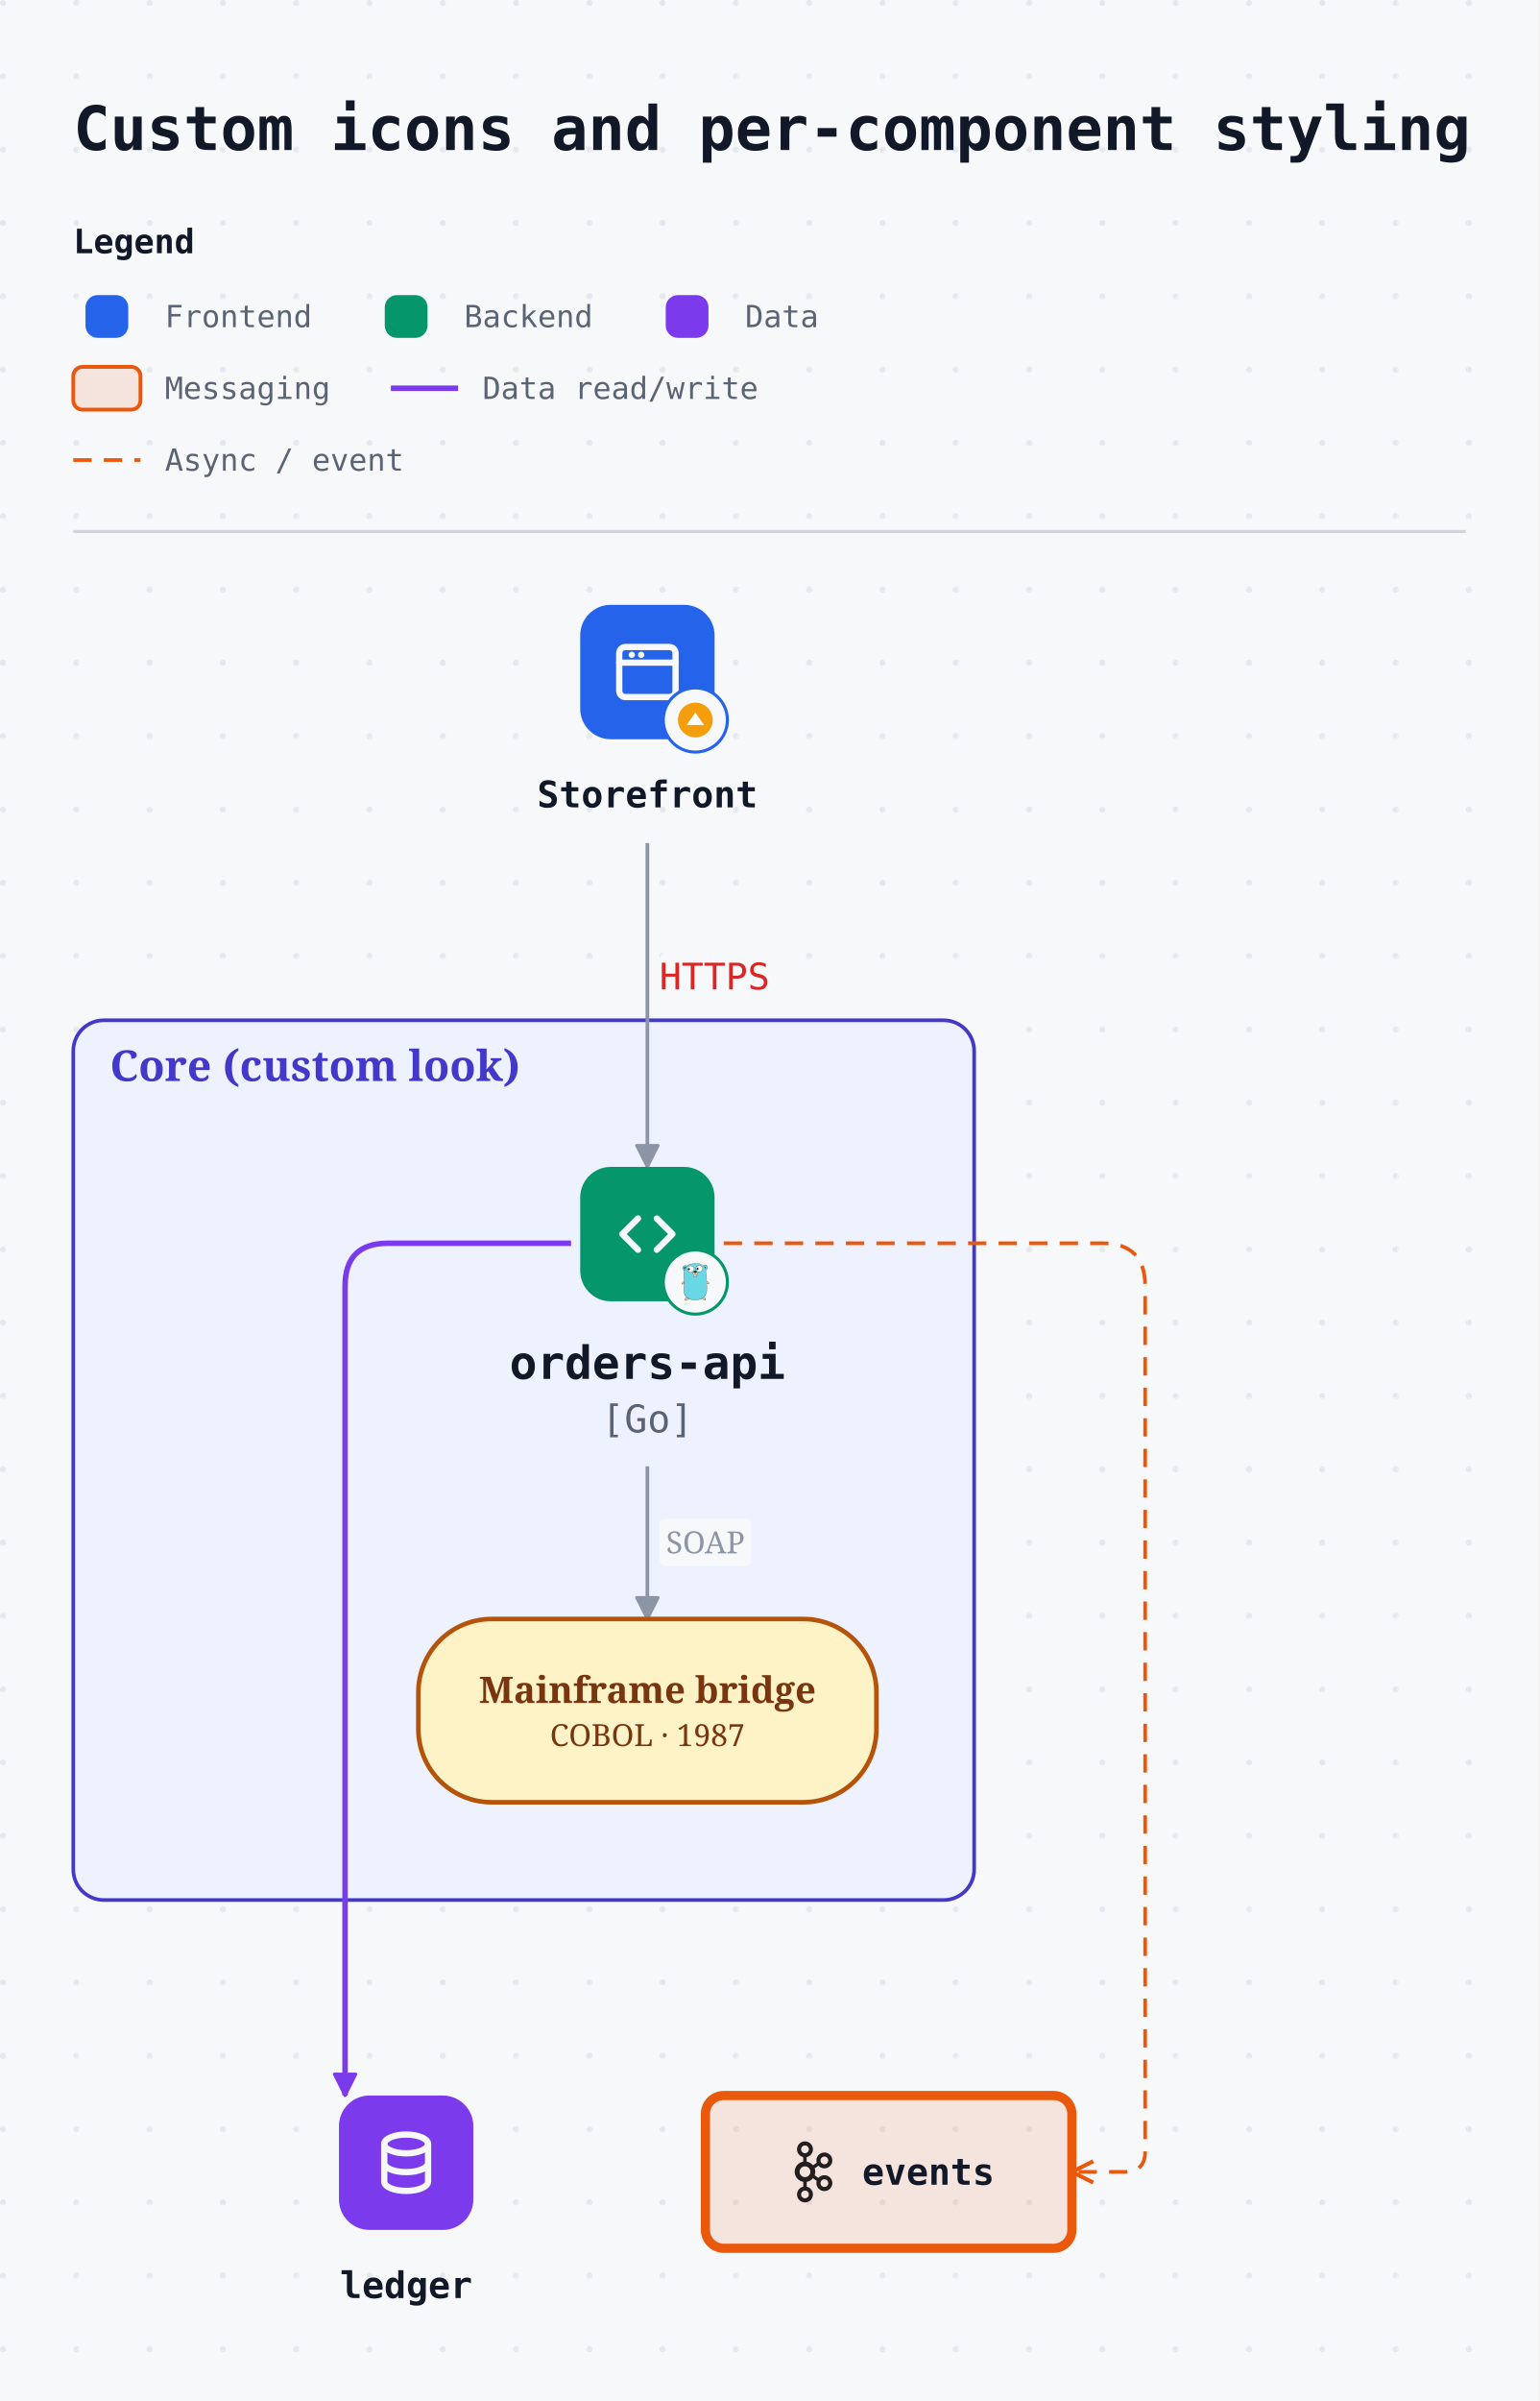
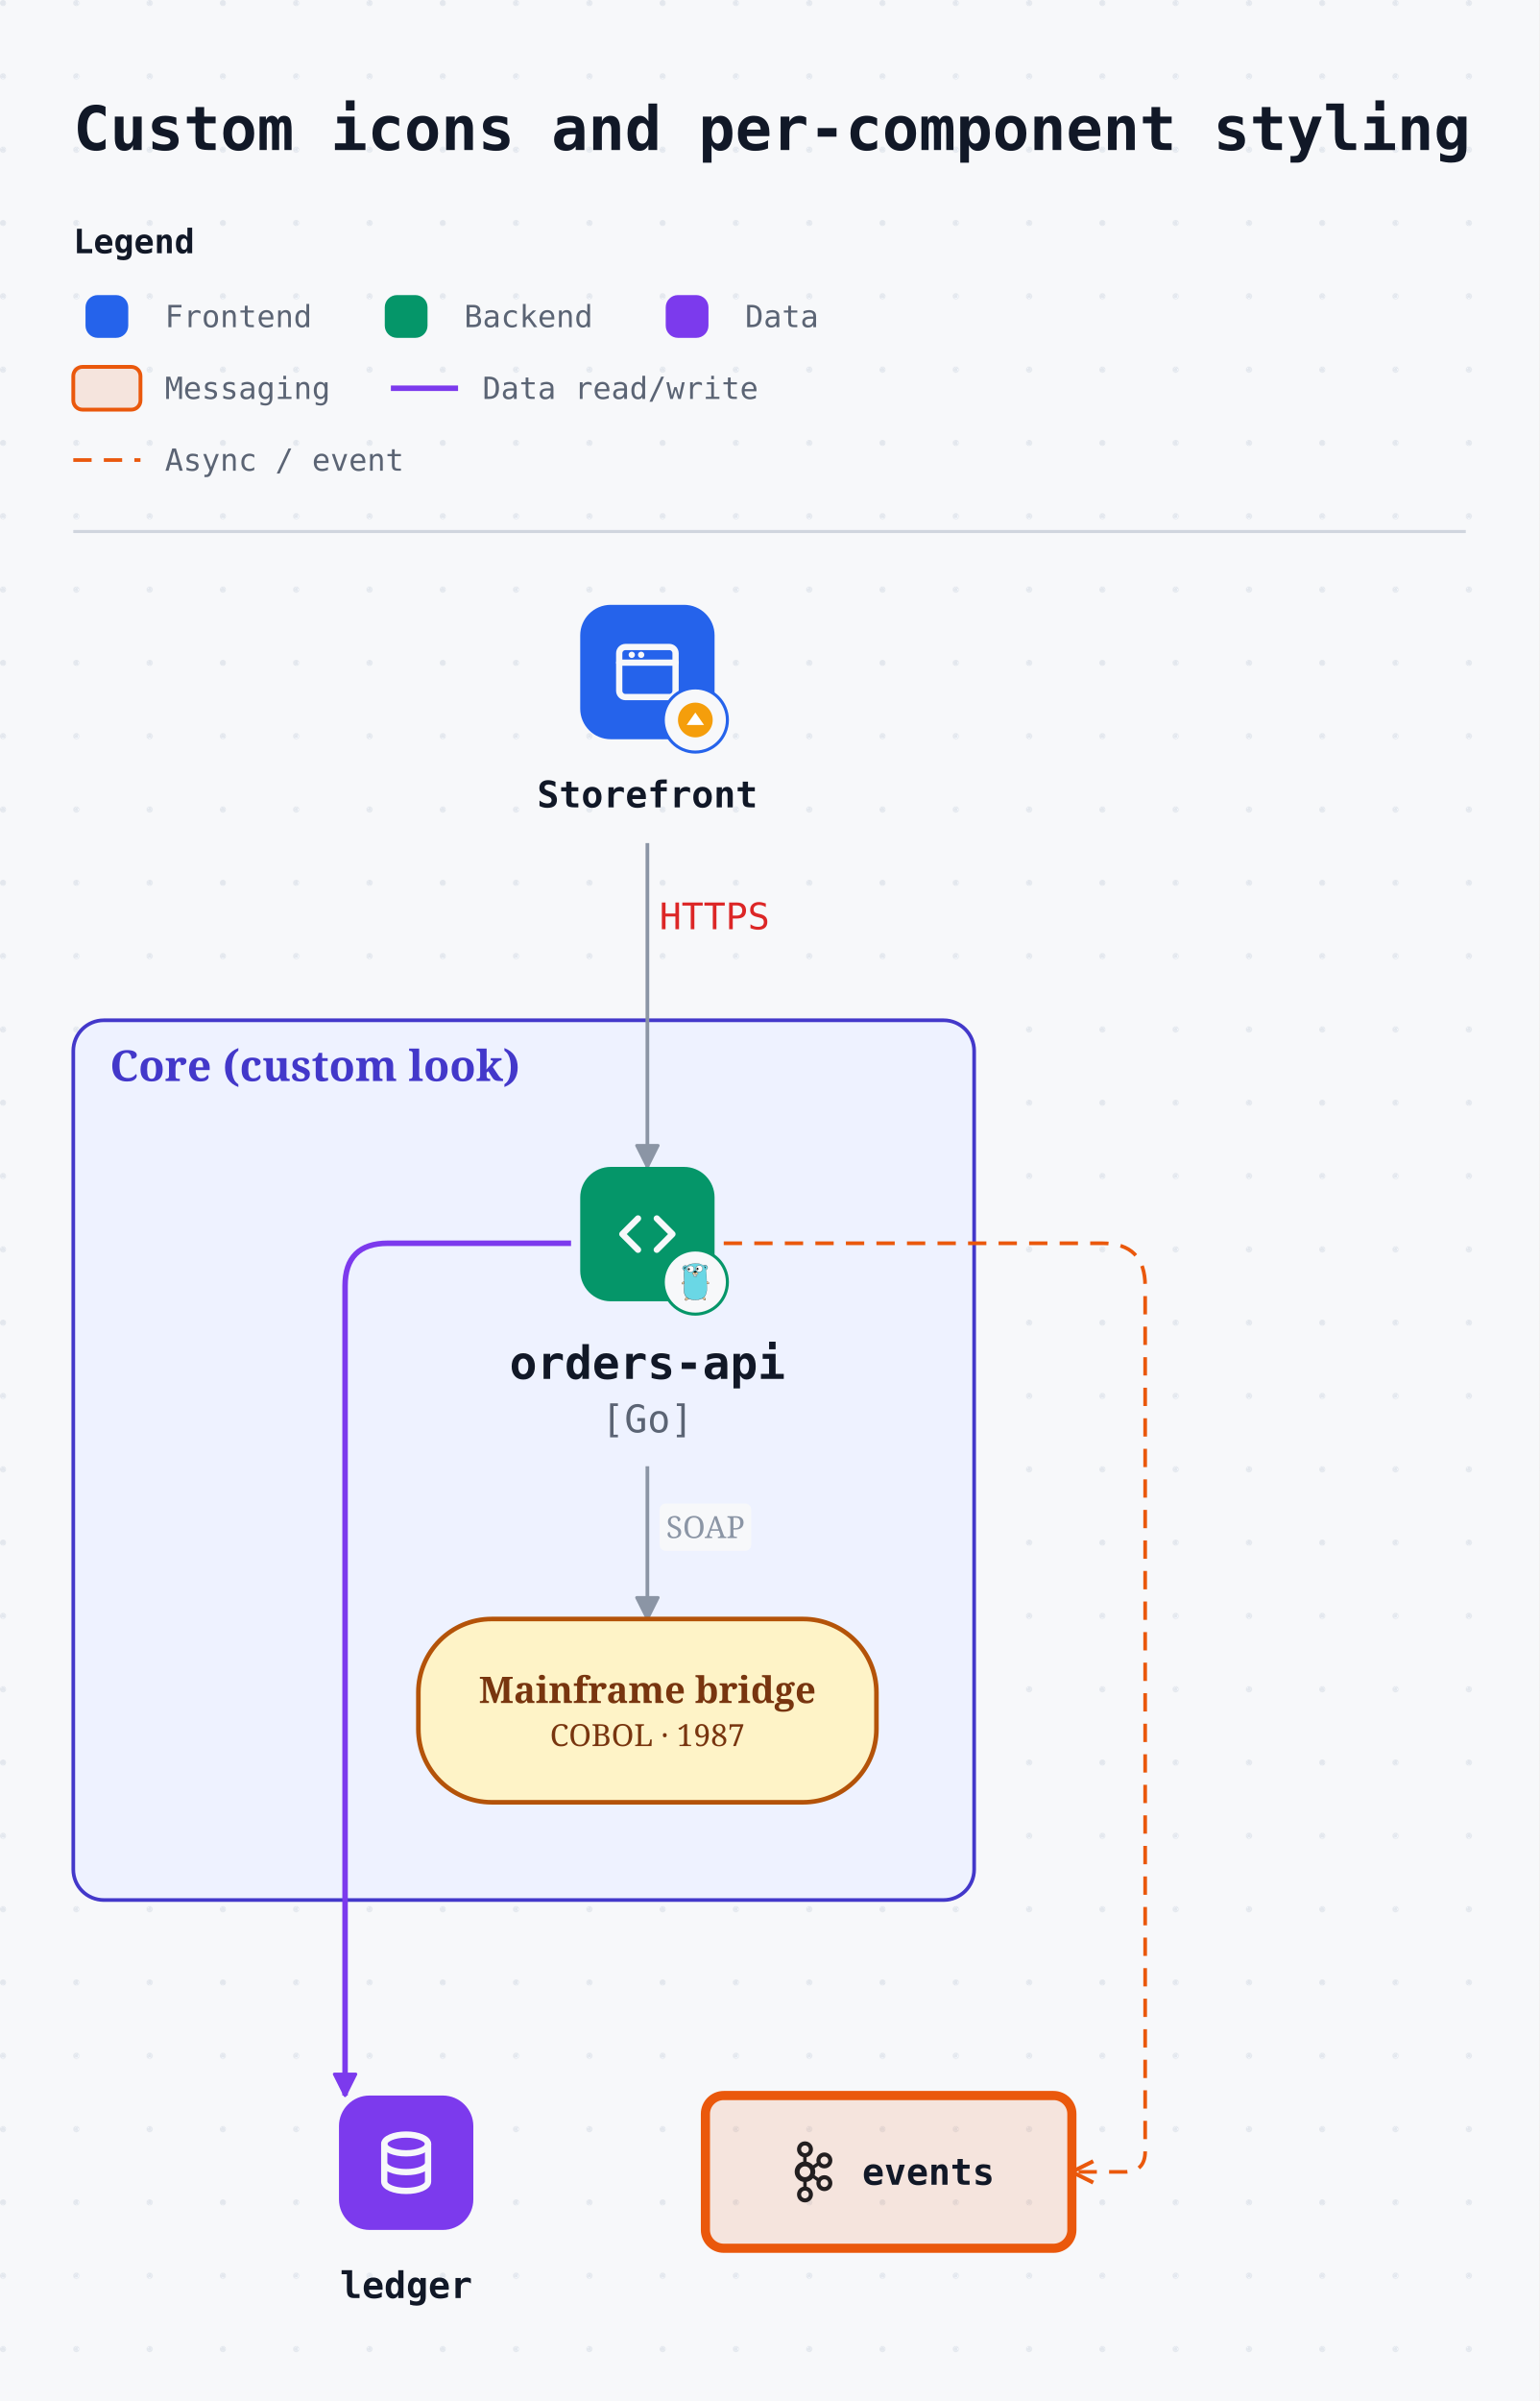
<svg xmlns="http://www.w3.org/2000/svg" xmlns:xlink="http://www.w3.org/1999/xlink" version="1.1" width="504" height="786" viewBox="0 0 504 786" font-family="JetBrains Mono, ui-monospace, SFMono-Regular, Menlo, Consolas, monospace">
  <defs>
    <pattern id="canvas-grid" width="24" height="24" patternUnits="userSpaceOnUse">
      <circle cx="1" cy="1" r="1" fill="#e3e7ed" />
    </pattern>
    <marker id="marker-arrow-1" viewBox="-1 -1 9 9" refX="7" refY="3.5" markerWidth="9" markerHeight="9" markerUnits="userSpaceOnUse" orient="auto-start-reverse">
      <path d="M0 0 L7 3.5 L0 7 Z" fill="#7c3aed" stroke="#7c3aed" stroke-width="1" stroke-linejoin="round" />
    </marker>
    <marker id="marker-arrow-0" viewBox="-1 -1 9 9" refX="7" refY="3.5" markerWidth="9" markerHeight="9" markerUnits="userSpaceOnUse" orient="auto-start-reverse">
      <path d="M0 0 L7 3.5 L0 7 Z" fill="#8b95a5" stroke="#8b95a5" stroke-width="1" stroke-linejoin="round" />
    </marker>
    <marker id="marker-open-2" viewBox="-1 -1 9 9" refX="7" refY="3.5" markerWidth="9" markerHeight="9" markerUnits="userSpaceOnUse" orient="auto-start-reverse">
      <path d="M0 0 L7 3.5 L0 7" fill="none" stroke="#ea580c" stroke-width="1.3" stroke-linejoin="round" />
    </marker>
  </defs>
  <rect width="100%" height="100%" fill="#f7f8fa" />
  <rect width="100%" height="100%" fill="url(#canvas-grid)" />
  <text x="24.0" y="49.1" text-anchor="start" font-size="20" font-weight="bold" fill="#111827">Custom icons and per-component styling</text>
  <rect x="24.0" y="334.0" width="295.0" height="288.0" rx="10.0" fill="#eef2ff" fill-opacity="1.000" stroke="#4338ca" stroke-width="1.2" />
  <text x="36.0" y="353.9" font-size="14" font-weight="bold" fill="#4338ca" font-family="Georgia, serif">Core (custom look)</text>
  <path d="M 212.0 276.0 L 212.0 382.0" fill="none" stroke="#8b95a5" stroke-width="1.2" marker-end="url(#marker-arrow-0)" />
  <path d="M 212.0 480.0 L 212.0 530.0" fill="none" stroke="#8b95a5" stroke-width="1.2" marker-end="url(#marker-arrow-0)" />
  <path d="M 187.0 407.0 L 127.0 407.0 Q 113.0 407.0 113.0 421.0 L 113.0 686.0" fill="none" stroke="#7c3aed" stroke-width="1.8" marker-end="url(#marker-arrow-1)" />
  <path d="M 237.0 407.0 L 361.0 407.0 Q 375.0 407.0 375.0 421.0 L 375.0 704.3 Q 375.0 711.0 368.3 711.0 L 351.0 711.0" fill="none" stroke="#ea580c" stroke-width="1.2" stroke-dasharray="6 4" marker-end="url(#marker-open-2)" />
  <rect x="190.0" y="198.0" width="44.0" height="44.0" rx="10.0" fill="#2563eb" />
  <svg class="node-tech-icon" x="199.7" y="207.7" width="24.6" height="24.6" viewBox="0 0 24 24" preserveAspectRatio="xMidYMid meet">
    <g fill="none" stroke-width="2" stroke-linecap="round" stroke-linejoin="round" stroke="#f7f8fa">
      <rect x="3" y="4" width="18" height="16" rx="2" />
      <path d="M3 9h18M7 6.5h.01M10 6.5h.01" />
    </g>
  </svg>
  <circle cx="227.7" cy="235.7" r="10.5" fill="#f7f8fa" stroke="#2563eb" stroke-width="1" />
  <svg class="node-tech-icon" x="221.2" y="229.2" width="13.0" height="13.0" viewBox="0 0 32 32" preserveAspectRatio="xMidYMid meet">
    <circle cx="16" cy="16" r="14" fill="#f59e0b" />
    <path d="M9 20l7-10 7 10z" fill="#fff" />
  </svg>
  <text x="212.0" y="264.3" text-anchor="middle" font-size="12" font-weight="bold" fill="#111827">
    <tspan>Storefront</tspan>
  </text>
  <rect x="190.0" y="382.0" width="44.0" height="44.0" rx="10.0" fill="#059669" />
  <svg class="node-tech-icon" x="199.7" y="391.7" width="24.6" height="24.6" viewBox="0 0 24 24" preserveAspectRatio="xMidYMid meet">
    <g fill="none" stroke-width="2" stroke-linecap="round" stroke-linejoin="round" stroke="#f7f8fa">
      <path d="M9 7l-5 5 5 5M15 7l5 5-5 5" />
    </g>
  </svg>
  <circle cx="227.7" cy="419.7" r="10.5" fill="#f7f8fa" stroke="#059669" stroke-width="1" />
  <svg class="node-tech-icon" x="221.2" y="413.2" width="13.0" height="13.0" viewBox="0 0 128 128" preserveAspectRatio="xMidYMid meet">
    <defs>
      <path id="n2b-go-original-a" d="M18.8 1h90.5v126H18.8z" />
    </defs>
    <clipPath id="n2b-go-original-b">
      <use xlink:href="#n2b-go-original-a" overflow="visible" />
    </clipPath>
    <path fill-rule="evenodd" clip-rule="evenodd" fill="#F6D2A2" d="M21.1 68.7c.2 3.5 3.7 1.9 5.3.8 1.5-1.1 2-.2 2.1-2.3.1-1.4.2-2.7.2-4.1-2.3-.2-4.8.3-6.7 1.7-.9.7-2.8 3-.9 3.9" clip-path="url(#n2b-go-original-b)" />
    <path d="M23 71.2c-.7 0-2-.3-2.2-2.3-.6-.4-.8-.9-.8-1.2-.1-1.2 1.2-2.6 1.9-3.1 1.6-1.2 3.7-1.8 5.9-1.8h1.3v.3c.1 1.1 0 2.2-.1 3.2 0 .3 0 .6-.1.9-.1 1.5-.4 1.7-1.1 2-.3.1-.6.2-1.1.6-.5.3-2.2 1.4-3.7 1.4zm4.8-7.8c-2.1 0-4 .6-5.5 1.7-.7.5-1.7 1.7-1.6 2.5 0 .3.2.6.6.8l.2.1v.2c.1 1.6.9 1.8 1.5 1.8 1 0 2.4-.7 3.3-1.3.6-.4 1-.5 1.3-.6.5-.2.6-.2.7-1.4 0-.3 0-.6.1-.9.1-.9.1-1.9.1-2.8-.3-.1-.5-.1-.7-.1z" clip-path="url(#n2b-go-original-b)" />
    <path fill-rule="evenodd" clip-rule="evenodd" fill="#C6B198" d="M21.1 68.7c.5-.2 1.1-.3 1.4-.8" clip-path="url(#n2b-go-original-b)" />
    <path d="M21.1 69c-.1 0-.3-.1-.3-.2-.1-.2 0-.4.2-.4.1 0 .2-.1.2-.1.4-.2.8-.3 1-.6.1-.1.3-.2.5-.1.1.1.2.3.1.5-.4.5-.9.7-1.3.8l-.2.1h-.2z" clip-path="url(#n2b-go-original-b)" />
    <path fill-rule="evenodd" clip-rule="evenodd" fill="#6AD7E5" d="M29.3 26.4c-13.6-3.8-3.5-21.1 7.4-14l-7.4 14z" clip-path="url(#n2b-go-original-b)" />
    <path d="M29.5 26.8l-.3-.1c-7-2-6.9-7-6.7-8.5.5-3.8 4.1-7.8 8.9-7.8 1.9 0 3.7.6 5.5 1.8l.3.2-7.7 14.4zm1.9-15.7c-4.5 0-7.8 3.7-8.3 7.2-.5 3.6 1.7 6.4 6 7.7l7.1-13.5c-1.5-.9-3.1-1.4-4.8-1.4z" clip-path="url(#n2b-go-original-b)" />
    <path fill-rule="evenodd" clip-rule="evenodd" fill="#6AD7E5" d="M89.6 11.1c10.7-7.5 20.5 9.5 8 13.8l-8-13.8z" clip-path="url(#n2b-go-original-b)" />
    <path d="M97.5 25.3L89.2 11l.3-.2c1.9-1.3 3.8-2 5.7-2 4.6 0 7.9 3.8 8.6 7.5.3 1.5.6 6.6-6 8.8l-.3.2zm-7.4-14l7.7 13.3c3.9-1.4 5.9-4.4 5.3-8-.6-3.4-3.7-6.9-7.9-6.9-1.7-.1-3.4.4-5.1 1.6z" clip-path="url(#n2b-go-original-b)" />
    <path fill-rule="evenodd" clip-rule="evenodd" fill="#F6D2A2" d="M92 112.3c2.7 1.7 7.7 6.8 3.6 9.3-3.9 3.6-6.1-4-9.6-5 1.5-2 3.4-3.9 6-4.3" clip-path="url(#n2b-go-original-b)" />
    <path d="M93.5 122.9c-1.6 0-3-1.6-4.2-3.1-1.1-1.2-2.2-2.5-3.4-2.9l-.5-.1.3-.4c1.2-1.7 3.2-3.9 6.2-4.4h.1l.1.1c1.7 1.1 5.4 4.2 5.3 7.1 0 1.1-.6 2-1.7 2.7-.7.7-1.4 1-2.2 1zm-7-6.5c1.2.5 2.2 1.8 3.2 2.9 1.2 1.5 2.4 2.8 3.7 2.8.6 0 1.2-.3 1.8-.9h.1c.9-.6 1.4-1.3 1.4-2.2 0-2.3-2.9-5.2-4.9-6.5-1.8.5-3.6 1.7-5.3 3.9zm9.1 5.5c-.1 0-.2-.1-.3-.2-.2-.4-.4-.9-.5-1.3-.3-.8-.6-1.6-1.2-2.2-.1-.1-.1-.3 0-.5.1-.1.3-.1.5 0 .7.7 1.1 1.6 1.4 2.5l.5 1.2c.1.2 0 .4-.1.5h-.3z" clip-path="url(#n2b-go-original-b)" />
    <path fill-rule="evenodd" clip-rule="evenodd" fill="#F6D2A2" d="M43.2 118.1c-3.2.5-5 3.4-7.7 4.9-2.5 1.5-3.5-.5-3.7-.9-.4-.2-.4.2-1-.4-2.3-3.7 2.4-6.4 4.9-8.2 3.5-.8 5.7 2.2 7.5 4.6" clip-path="url(#n2b-go-original-b)" />
    <path d="M33.8 123.8c-1.3 0-2-1.1-2.2-1.5h-.1c-.3 0-.5-.1-.9-.5v-.1c-2.2-3.5 1.6-6.2 4.1-8l.9-.6h.2c.4-.1.7-.1 1.1-.1 3 0 4.9 2.6 6.5 4.7l.5.7-.6.1c-1.9.3-3.3 1.5-4.7 2.7-.9.8-1.8 1.5-2.8 2.1-.8.3-1.4.5-2 .5zm-2.2-2.1c.1 0 .2 0 .4.1h.1l.1.1c.2.3.7 1.2 1.7 1.2.5 0 1-.2 1.5-.5 1-.5 1.9-1.3 2.7-2 1.3-1.1 2.7-2.3 4.5-2.8-1.5-2-3.3-4.2-5.8-4.2-.3 0-.6 0-.9.1l-.8.6c-2.6 1.8-5.8 4.1-3.9 7.1.1.2.2.3.4.3zm.2.7c-.2 0-.4-.2-.3-.4.1-1 .6-1.7 1.1-2.5.3-.4.5-.8.7-1.2.1-.2.3-.2.4-.2.2.1.2.3.2.4-.2.5-.5.9-.8 1.3-.5.7-.9 1.3-1 2.1 0 .4-.1.5-.3.5z" clip-path="url(#n2b-go-original-b)" />
    <path fill-rule="evenodd" clip-rule="evenodd" d="M29.9 21.7c-1.8-.9-3.1-2.2-2-4.3 1-1.9 2.9-1.7 4.7-.8l-2.7 5.1zm64.9-1.8c1.8-.9 3.1-2.2 2-4.3-1-1.9-2.9-1.7-4.7-.8l2.7 5.1z" clip-path="url(#n2b-go-original-b)" />
    <path fill-rule="evenodd" clip-rule="evenodd" fill="#F6D2A2" d="M107.1 68.2c-.2 3.5-3.7 1.9-5.3.8-1.5-1.1-2-.2-2.1-2.3-.1-1.4-.2-2.7-.2-4.1 2.3-.2 4.8.3 6.7 1.7 1 .8 2.8 3 .9 3.9" clip-path="url(#n2b-go-original-b)" />
    <path d="M105.3 70.7c-1.5 0-3.2-1.1-3.7-1.4-.5-.3-.8-.5-1.1-.6-.8-.3-1-.5-1.1-2 0-.3 0-.6-.1-.9-.1-1-.2-2.1-.1-3.2v-.3h1.3c2.2 0 4.3.6 5.9 1.8.7.5 2 1.9 1.9 3.1 0 .4-.2.9-.8 1.2-.2 2-1.5 2.3-2.2 2.3zM99.8 63c0 .9 0 1.9.1 2.8 0 .3 0 .6.1.9.1 1.2.2 1.2.7 1.4.3.1.7.3 1.3.6.9.6 2.3 1.3 3.3 1.3.6 0 1.4-.2 1.5-1.8V68l.2-.1c.4-.2.6-.4.6-.8.1-.8-.9-2-1.6-2.5-1.5-1.1-3.5-1.7-5.5-1.7-.2.1-.4.1-.7.1z" clip-path="url(#n2b-go-original-b)" />
    <path fill-rule="evenodd" clip-rule="evenodd" fill="#C6B198" d="M107.1 68.2c-.5-.2-1.1-.3-1.4-.8" clip-path="url(#n2b-go-original-b)" />
    <path d="M107.1 68.6h-.1l-.2-.1c-.5-.2-1-.3-1.3-.8-.1-.1-.1-.4.1-.5.1-.1.4-.1.5.1.2.3.6.4 1 .6.1 0 .2.1.2.1.2.1.3.3.2.4-.1.1-.3.2-.4.2z" clip-path="url(#n2b-go-original-b)" />
    <path fill-rule="evenodd" clip-rule="evenodd" fill="#6AD7E5" d="M62.8 4c13.6 0 26.3 1.9 33 15 6 14.6 3.8 30.4 4.8 45.9.8 13.3 2.5 28.6-3.6 40.9-6.5 12.9-22.7 16.2-36 15.7-10.5-.4-23.1-3.8-29.1-13.4-6.9-11.2-3.7-27.9-3.2-40.4.6-14.8-4-29.7.9-44.1C34.5 8.5 48.1 5.1 62.8 4" clip-path="url(#n2b-go-original-b)" />
    <path d="M63.3 121.9h-2.5c-4.1-.1-10.3-.8-16.4-3.3-5.9-2.4-10.2-5.8-13-10.3-5.6-9.1-4.6-21.6-3.7-32.7.2-2.8.4-5.4.5-7.9.2-5.2-.2-10.6-.7-15.7-.8-9.4-1.6-19.1 1.5-28.5 2.4-7 6.7-12 13.2-15.2 5.1-2.5 11.4-3.9 20.4-4.6C76 3.6 89.3 5.5 96 18.8c4.4 10.7 4.4 22.2 4.5 33.3 0 4.2 0 8.5.3 12.7.1 1.3.2 2.6.2 3.9.8 12.2 1.7 26-3.9 37.2-2.8 5.7-7.7 9.9-14.4 12.6-5.4 2.2-12.2 3.4-19.4 3.4zM62.8 4.3c-14.1 1.1-27.9 4.2-33 19.4-3.1 9.3-2.3 18.9-1.5 28.2.4 5.2.9 10.5.7 15.8-.1 2.5-.3 5.1-.5 7.9-.9 11-1.9 23.4 3.6 32.3 2.3 3.7 9.7 12.5 28.8 13.2h2.5c22.1 0 30.3-9.8 33.3-15.6 5.5-11 4.6-24.8 3.9-36.9-.1-1.3-.2-2.6-.2-3.9-.2-4.2-.3-8.5-.3-12.7-.1-11-.1-22.5-4.4-33.1C92.7 13 88.2 9 82 6.7c-6.4-2.1-13.6-2.4-19.2-2.4z" clip-path="url(#n2b-go-original-b)" />
    <path fill-rule="evenodd" clip-rule="evenodd" fill="#fff" d="M65.2 22.2c2.4 14.2 25.6 10.4 22.3-3.9-3-12.8-23.1-9.2-22.3 3.9" clip-path="url(#n2b-go-original-b)" />
    <path d="M76.2 31.5c-4.5 0-10.2-2.4-11.4-9.2-.2-3.2.8-6.1 2.9-8.3 2.3-2.5 5.8-3.9 9.4-3.9 4.2 0 9.2 2.2 10.6 8.3.8 3.4.2 6.4-1.7 8.8-2.1 2.6-5.8 4.3-9.8 4.3zm-10.7-9.3c.5 2.8 1.8 5 3.9 6.6 1.8 1.4 4.3 2.1 6.8 2.1 3.7 0 7.3-1.6 9.3-4.1 1.8-2.2 2.3-5.1 1.6-8.3-1.3-5.7-6-7.7-10-7.7-3.4 0-6.7 1.4-8.9 3.7-1.9 2-2.9 4.7-2.7 7.7z" clip-path="url(#n2b-go-original-b)" />
    <path fill-rule="evenodd" clip-rule="evenodd" fill="#fff" d="M37.5 24.5c3.2 12.3 22.9 9.2 22.2-3.2-.9-14.8-25.3-12-22.2 3.2" clip-path="url(#n2b-go-original-b)" />
    <path d="M48 32.7c-4.3 0-9.3-2.1-10.9-8.1-.7-3.5 0-6.7 2-9.1 2.2-2.7 5.8-4.3 9.7-4.3 5.2 0 10.7 3.1 11.1 10.1.2 2.9-.7 5.5-2.7 7.6-2.1 2.3-5.6 3.8-9.2 3.8zm.8-20.8c-3.7 0-7.1 1.5-9.2 4-1.9 2.3-2.5 5.2-1.8 8.5C39.2 30 44 32 48 32c3.4 0 6.7-1.3 8.8-3.6 1.8-1.9 2.7-4.4 2.5-7.1-.2-4.3-3.1-9.4-10.5-9.4z" clip-path="url(#n2b-go-original-b)" />
    <path fill-rule="evenodd" clip-rule="evenodd" fill="#fff" d="M68 39.2c0 1.8.4 3.9.1 5.9-.5.9-1.4 1-2.2 1.3-1.1-.2-2-.9-2.5-1.9-.3-2.2.1-4.4.2-6.6l4.4 1.3z" clip-path="url(#n2b-go-original-b)" />
    <path d="M65.9 46.8c-1.3-.2-2.3-1-2.8-2.1-.2-1.6-.1-3.1 0-4.6.1-.7.1-1.4.1-2.1v-.4l5.1 1.6v.2c0 .6.1 1.2.1 1.9.1 1.3.2 2.7 0 4v.1c-.4.8-1.1 1-1.8 1.3-.2-.1-.4 0-.7.1zm-2.2-2.4c.4.9 1.2 1.5 2.1 1.7.2-.1.4-.1.5-.2.6-.2 1.1-.4 1.4-.9.2-1.2.1-2.5 0-3.8 0-.6-.1-1.2-.1-1.7l-3.8-1.2c0 .6-.1 1.2-.1 1.7-.1 1.6-.2 3 0 4.4z" clip-path="url(#n2b-go-original-b)" />
    <path fill-rule="evenodd" clip-rule="evenodd" d="M46.3 22.5c0 2-1.5 3.6-3.3 3.6-1.8 0-3.3-1.6-3.3-3.6s1.5-3.6 3.3-3.6c1.8 0 3.3 1.6 3.3 3.6" clip-path="url(#n2b-go-original-b)" />
    <path fill-rule="evenodd" clip-rule="evenodd" fill="#fff" d="M45.2 23.3c0 .5-.4.9-.8.9s-.8-.4-.8-.9.4-.9.8-.9c.5 0 .8.4.8.9" clip-path="url(#n2b-go-original-b)" />
    <path fill-rule="evenodd" clip-rule="evenodd" d="M74.2 21.6c0 2-1.5 3.6-3.3 3.6-1.8 0-3.3-1.6-3.3-3.6s1.5-3.6 3.3-3.6c1.8 0 3.3 1.6 3.3 3.6" clip-path="url(#n2b-go-original-b)" />
    <path fill-rule="evenodd" clip-rule="evenodd" fill="#fff" d="M73.2 22.4c0 .5-.3.9-.8.9-.4 0-.8-.4-.8-.9s.3-.9.8-.9c.4 0 .8.4.8.9M58.4 39c-1.5 3.5.8 10.6 4.8 5.4-.3-2.2.1-4.4.2-6.6l-5 1.2z" clip-path="url(#n2b-go-original-b)" />
    <path d="M60.5 46.6c-.7 0-1.4-.4-1.9-1.2-1.1-1.6-1.3-4.6-.5-6.5l.1-.2 5.5-1.4v.4l-.1 2.2c-.1 1.5-.2 2.9 0 4.4v.1l-.1.1c-1 1.4-2 2.1-3 2.1zm-1.8-7.3c-.6 1.7-.4 4.4.5 5.7.4.6.8.9 1.3.9.7 0 1.5-.6 2.3-1.6-.2-1.5-.1-3 .1-4.4l.1-1.7-4.3 1.1z" clip-path="url(#n2b-go-original-b)" />
    <path fill-rule="evenodd" clip-rule="evenodd" fill="#F6D2A2" d="M58.9 32.2c-2.7.2-4.9 3.5-3.5 6 1.9 3.4 6-.3 8.6 0 3 .1 5.4 3.2 7.8.6 2.7-2.9-1.2-5.7-4.1-7l-8.8.4z" clip-path="url(#n2b-go-original-b)" />
    <path fill="#231F20" d="M69.7 40.2c-.9 0-1.8-.4-2.7-.8-.9-.4-1.9-.8-3-.8h-.3c-.8 0-1.7.3-2.7.7-1.1.4-2.2.7-3.2.7-1.2 0-2.1-.5-2.7-1.6-.7-1.2-.6-2.6.1-3.9.8-1.5 2.2-2.4 3.7-2.6l8.9-.4h.1c2.2.9 4.7 2.6 5.2 4.6.2 1-.1 2-.9 2.9-.8.9-1.6 1.2-2.5 1.2zM64.1 38c1.1 0 2.2.5 3.2.9.9.4 1.7.7 2.5.7.7 0 1.3-.3 1.9-.9.7-.7.9-1.5.8-2.3-.4-1.7-2.8-3.3-4.7-4.1l-8.7.4c-1.3.1-2.5 1-3.2 2.2-.6 1.1-.6 2.3-.1 3.3.5.9 1.1 1.3 2.1 1.3.9 0 1.9-.4 2.9-.7 1.1-.4 2-.7 3-.7 0-.2.1-.2.3-.1z" clip-path="url(#n2b-go-original-b)" />
    <path fill-rule="evenodd" clip-rule="evenodd" d="M58.6 32.1c-.2-4.7 8.8-5.3 9.8-1.4 1.1 4-9.4 4.9-9.8 1.4" clip-path="url(#n2b-go-original-b)" />
  </svg>
  <text x="212.0" y="451.4" text-anchor="middle" font-size="15" font-weight="bold" fill="#111827">
    <tspan>orders-api</tspan>
  </text>
  <text x="212.0" y="468.9" text-anchor="middle" font-size="12.5" fill="#5b6474">[Go]</text>
  <rect fill="#fef3c7" fill-opacity="1.000" stroke="#b45309" stroke-width="1.5" x="137.0" y="530.0" width="150.0" height="60.0" rx="24.0" />
  <text x="212.0" y="557.5" text-anchor="middle" font-size="12" font-weight="bold" fill="#78350f" font-family="Georgia, serif">
    <tspan>Mainframe bridge</tspan>
  </text>
  <text x="212.0" y="571.6" text-anchor="middle" font-size="10" font-weight="normal" fill="#78350f" font-family="Georgia, serif">
    <tspan>COBOL · 1987</tspan>
  </text>
  <rect x="111.0" y="686.0" width="44.0" height="44.0" rx="10.0" fill="#7c3aed" />
  <svg class="node-tech-icon" x="120.7" y="695.7" width="24.6" height="24.6" viewBox="0 0 24 24" preserveAspectRatio="xMidYMid meet">
    <g fill="none" stroke-width="2" stroke-linecap="round" stroke-linejoin="round" stroke="#f7f8fa">
      <ellipse cx="12" cy="6" rx="7" ry="3" />
      <path d="M5 6v12c0 1.7 3.1 3 7 3s7-1.3 7-3V6M5 12c0 1.7 3.1 3 7 3s7-1.3 7-3" />
    </g>
  </svg>
  <text x="133.0" y="752.3" text-anchor="middle" font-size="12" font-weight="bold" fill="#111827">
    <tspan>ledger</tspan>
  </text>
  <rect fill="#ea580c" fill-opacity="0.122" stroke="#ea580c" stroke-width="3.0" x="231.0" y="686.0" width="120.0" height="50.0" rx="6.0" />
  <svg class="node-tech-icon" x="256.4" y="701.0" width="20.0" height="20.0" viewBox="0 0 128 128" preserveAspectRatio="xMidYMid meet">
    <path d="M86.758 70.89c-4.992 0-9.465 2.208-12.528 5.68l-7.851-5.547a21.275 21.275 0 001.312-7.32c0-2.531-.46-4.95-1.27-7.203l7.837-5.488c3.062 3.457 7.523 5.652 12.5 5.652 9.207 0 16.703-7.48 16.703-16.672 0-9.195-7.496-16.672-16.703-16.672-9.211 0-16.707 7.477-16.707 16.672 0 1.645.25 3.23.699 4.735l-7.84 5.488a21.578 21.578 0 00-13.36-7.746v-9.43c7.567-1.586 13.27-8.293 13.27-16.312C62.82 7.53 55.324.055 46.117.055c-9.21 0-16.707 7.476-16.707 16.672 0 7.91 5.555 14.539 12.969 16.238v9.547c-10.117 1.773-17.84 10.59-17.84 21.191 0 10.652 7.797 19.5 17.992 21.211V95c-7.492 1.64-13.12 8.309-13.12 16.273 0 9.196 7.495 16.672 16.706 16.672 9.207 0 16.703-7.476 16.703-16.672 0-7.964-5.629-14.632-13.117-16.273V84.914a21.592 21.592 0 0013.133-7.625l7.902 5.586a16.45 16.45 0 00-.687 4.688c0 9.195 7.496 16.671 16.707 16.671 9.207 0 16.703-7.476 16.703-16.671 0-9.196-7.496-16.672-16.703-16.672zm0-38.984c4.465 0 8.097 3.63 8.097 8.086 0 4.453-3.632 8.082-8.097 8.082-4.469 0-8.102-3.629-8.102-8.082 0-4.457 3.633-8.086 8.102-8.086zm-48.742-15.18c0-4.456 3.632-8.081 8.101-8.081 4.465 0 8.098 3.625 8.098 8.082 0 4.457-3.633 8.082-8.098 8.082-4.469 0-8.101-3.625-8.101-8.082zm16.199 94.547c0 4.457-3.633 8.082-8.098 8.082-4.469 0-8.101-3.625-8.101-8.082 0-4.457 3.632-8.082 8.101-8.082 4.465 0 8.098 3.625 8.098 8.082zm-8.102-36.296c-6.226 0-11.293-5.059-11.293-11.274 0-6.219 5.067-11.277 11.293-11.277 6.23 0 11.297 5.058 11.297 11.277 0 6.215-5.066 11.274-11.297 11.274zm40.645 20.668c-4.469 0-8.102-3.625-8.102-8.082 0-4.458 3.633-8.083 8.102-8.083 4.465 0 8.097 3.625 8.097 8.082 0 4.458-3.632 8.083-8.097 8.083zm0 0" fill="#231f20" />
  </svg>
  <text x="304.0" y="715.2" text-anchor="middle" font-size="12" font-weight="bold" fill="#111827">
    <tspan>events</tspan>
  </text>
-   <rect x="216.0" y="312.0" width="36.0" height="15.5" rx="2" fill="#f7f8fa" />
-   <text x="234.0" y="323.9" text-anchor="middle" font-size="12" fill="#dc2626">HTTPS</text>
-   <rect x="216.0" y="497.2" width="30.0" height="15.5" rx="2" fill="#f7f8fa" />
-   <text x="231.0" y="508.5" text-anchor="middle" font-size="10" fill="#8b95a5" font-family="Georgia, serif">SOAP</text>
+   <rect x="216.0" y="292.2" width="36.0" height="15.5" rx="2" fill="#f7f8fa" />
+   <text x="234.0" y="304.2" text-anchor="middle" font-size="12" fill="#dc2626">HTTPS</text>
+   <rect x="216.0" y="492.2" width="30.0" height="15.5" rx="2" fill="#f7f8fa" />
+   <text x="231.0" y="503.5" text-anchor="middle" font-size="10" fill="#8b95a5" font-family="Georgia, serif">SOAP</text>
  <text x="24.0" y="82.9" font-size="11" font-weight="bold" fill="#111827">Legend</text>
  <rect x="28.0" y="96.6" width="14" height="14" rx="4" fill="#2563eb" />
  <text x="54.0" y="107.1" font-size="10" fill="#5b6474">Frontend</text>
  <rect x="126.0" y="96.6" width="14" height="14" rx="4" fill="#059669" />
  <text x="152.0" y="107.1" font-size="10" fill="#5b6474">Backend</text>
  <rect x="218.0" y="96.6" width="14" height="14" rx="4" fill="#7c3aed" />
  <text x="244.0" y="107.1" font-size="10" fill="#5b6474">Data</text>
  <rect x="24.0" y="120.1" width="22" height="14" rx="3" fill="#ea580c" fill-opacity="0.122" stroke="#ea580c" stroke-width="1.25" />
  <text x="54.0" y="130.6" font-size="10" fill="#5b6474">Messaging</text>
  <line x1="128.0" y1="127.1" x2="150.0" y2="127.1" stroke="#7c3aed" stroke-width="1.8" />
  <text x="158.0" y="130.6" font-size="10" fill="#5b6474">Data read/write</text>
  <line x1="24.0" y1="150.6" x2="46.0" y2="150.6" stroke="#ea580c" stroke-width="1.2" stroke-dasharray="6 4" />
  <text x="54.0" y="154.1" font-size="10" fill="#5b6474">Async / event</text>
  <line x1="24.0" y1="174.0" x2="480.0" y2="174.0" stroke="#d0d5de" stroke-width="1" />
</svg>
